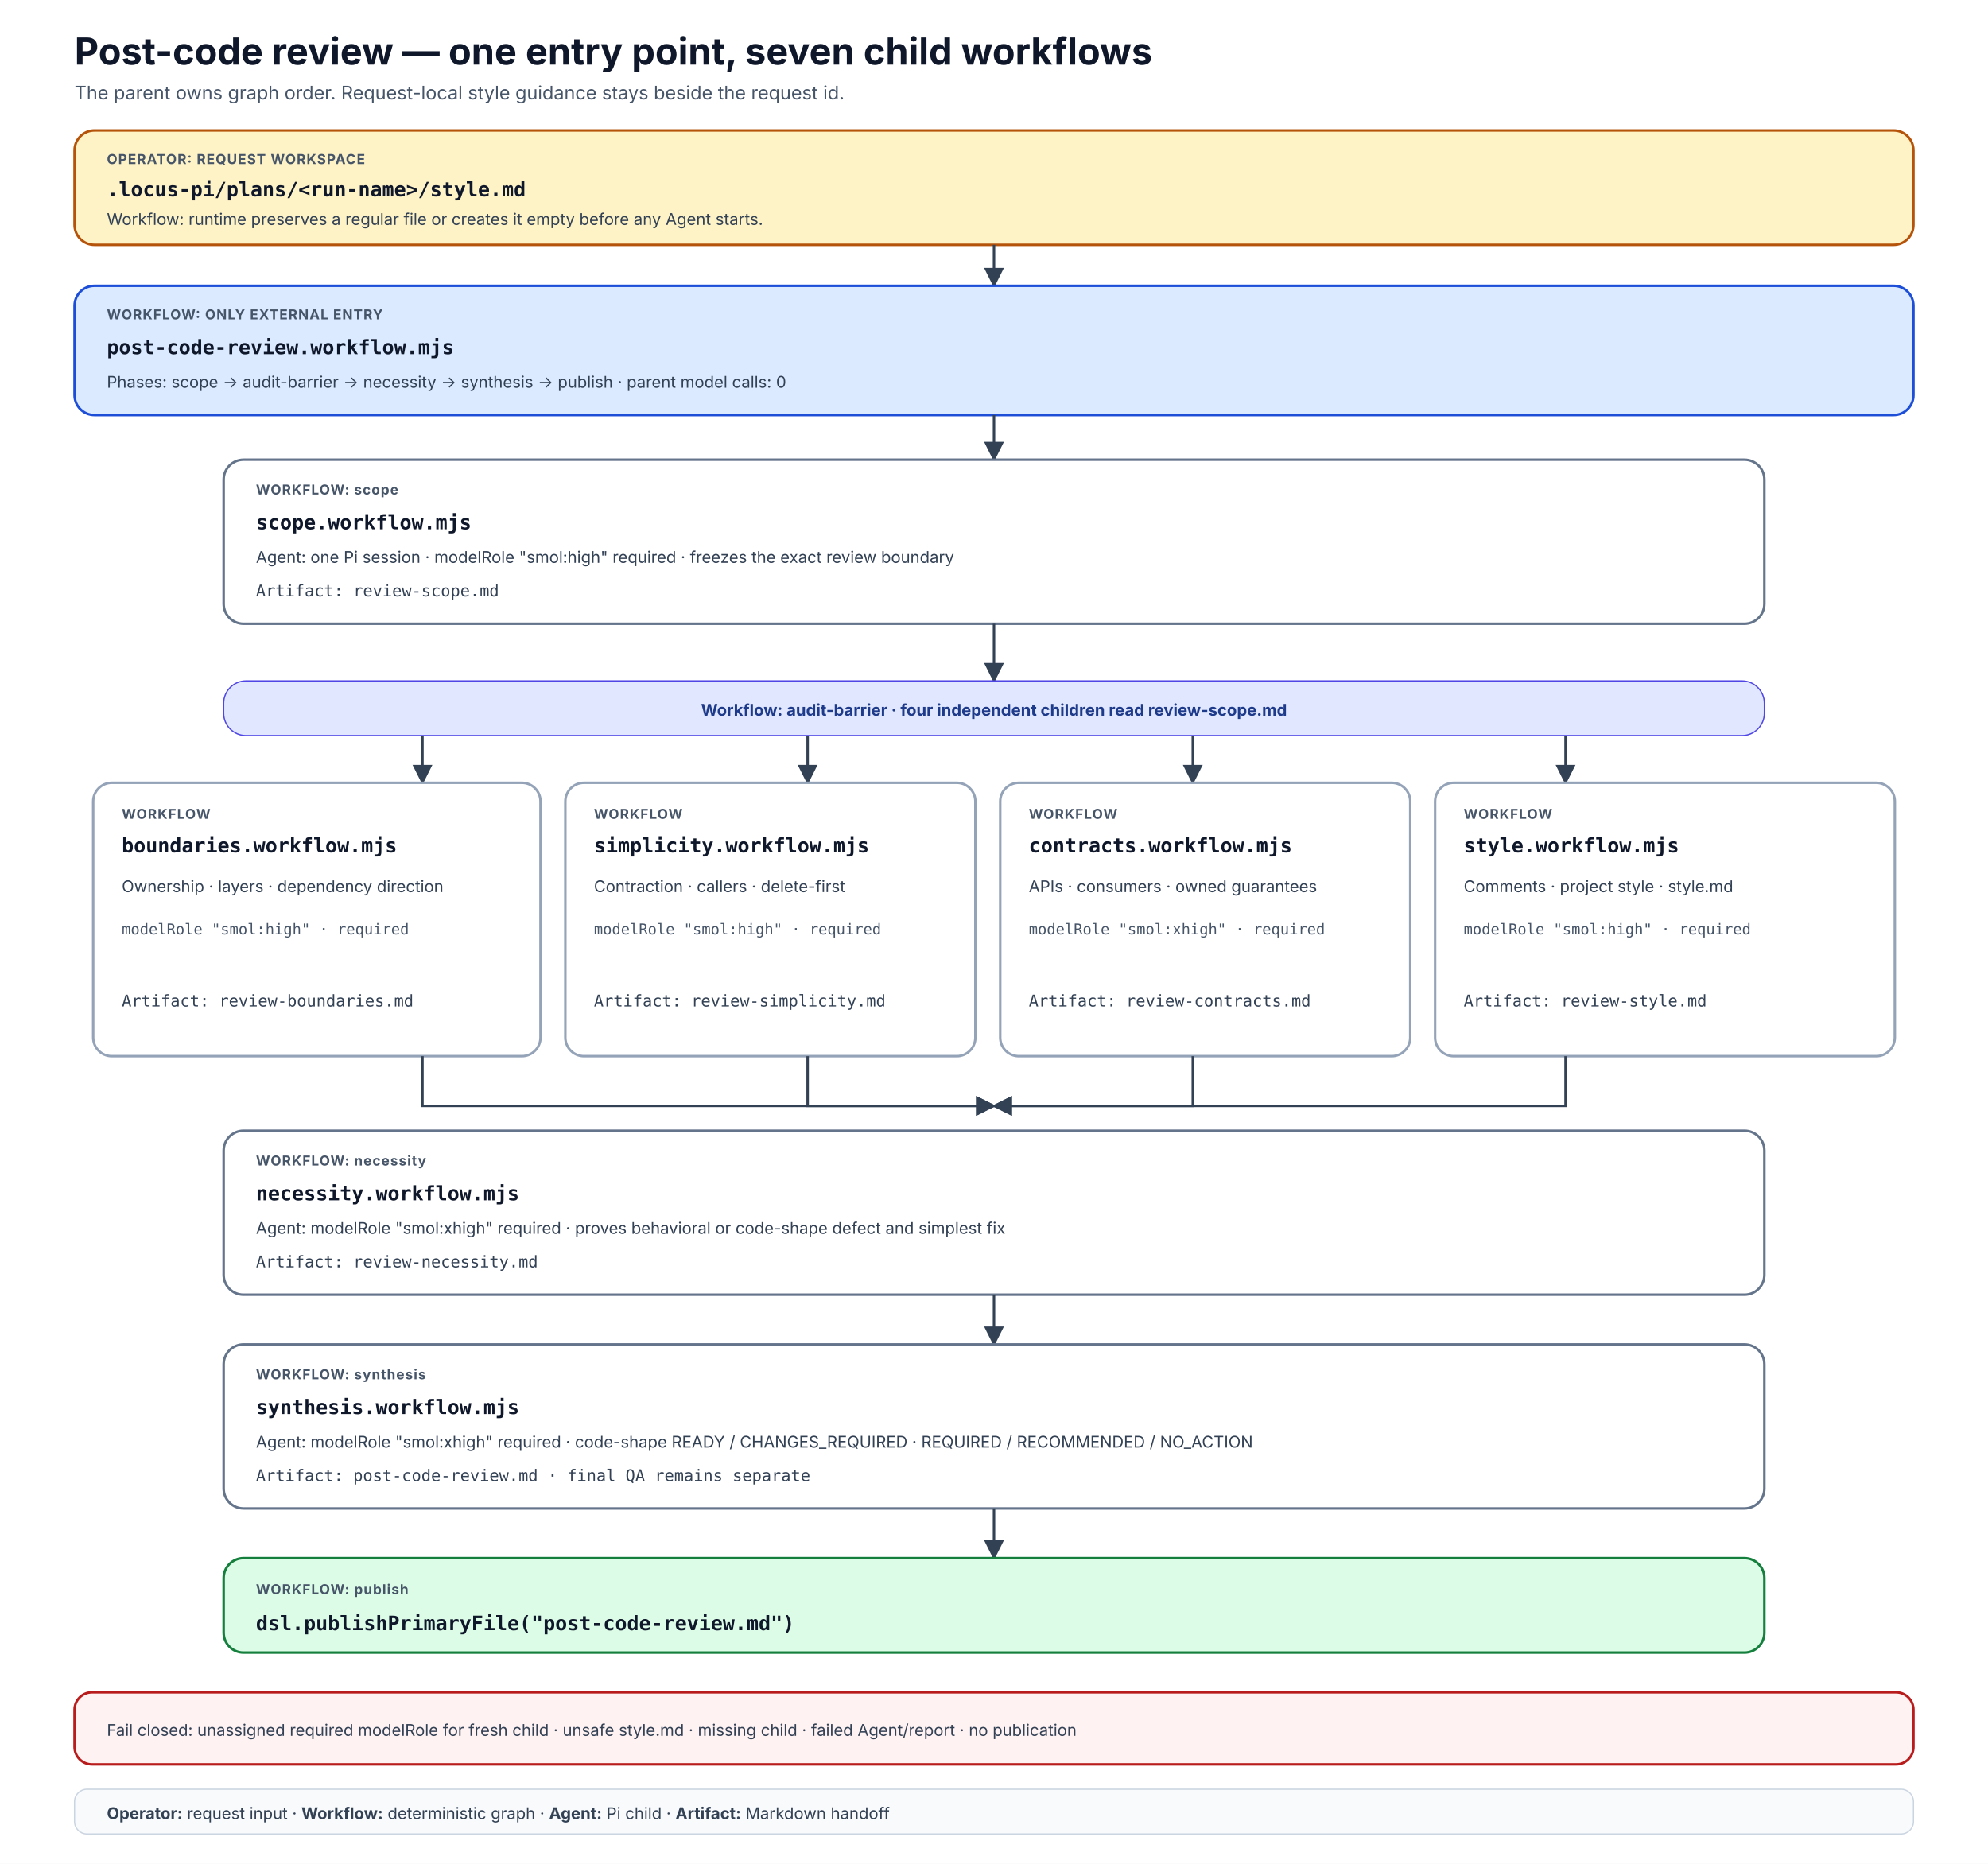
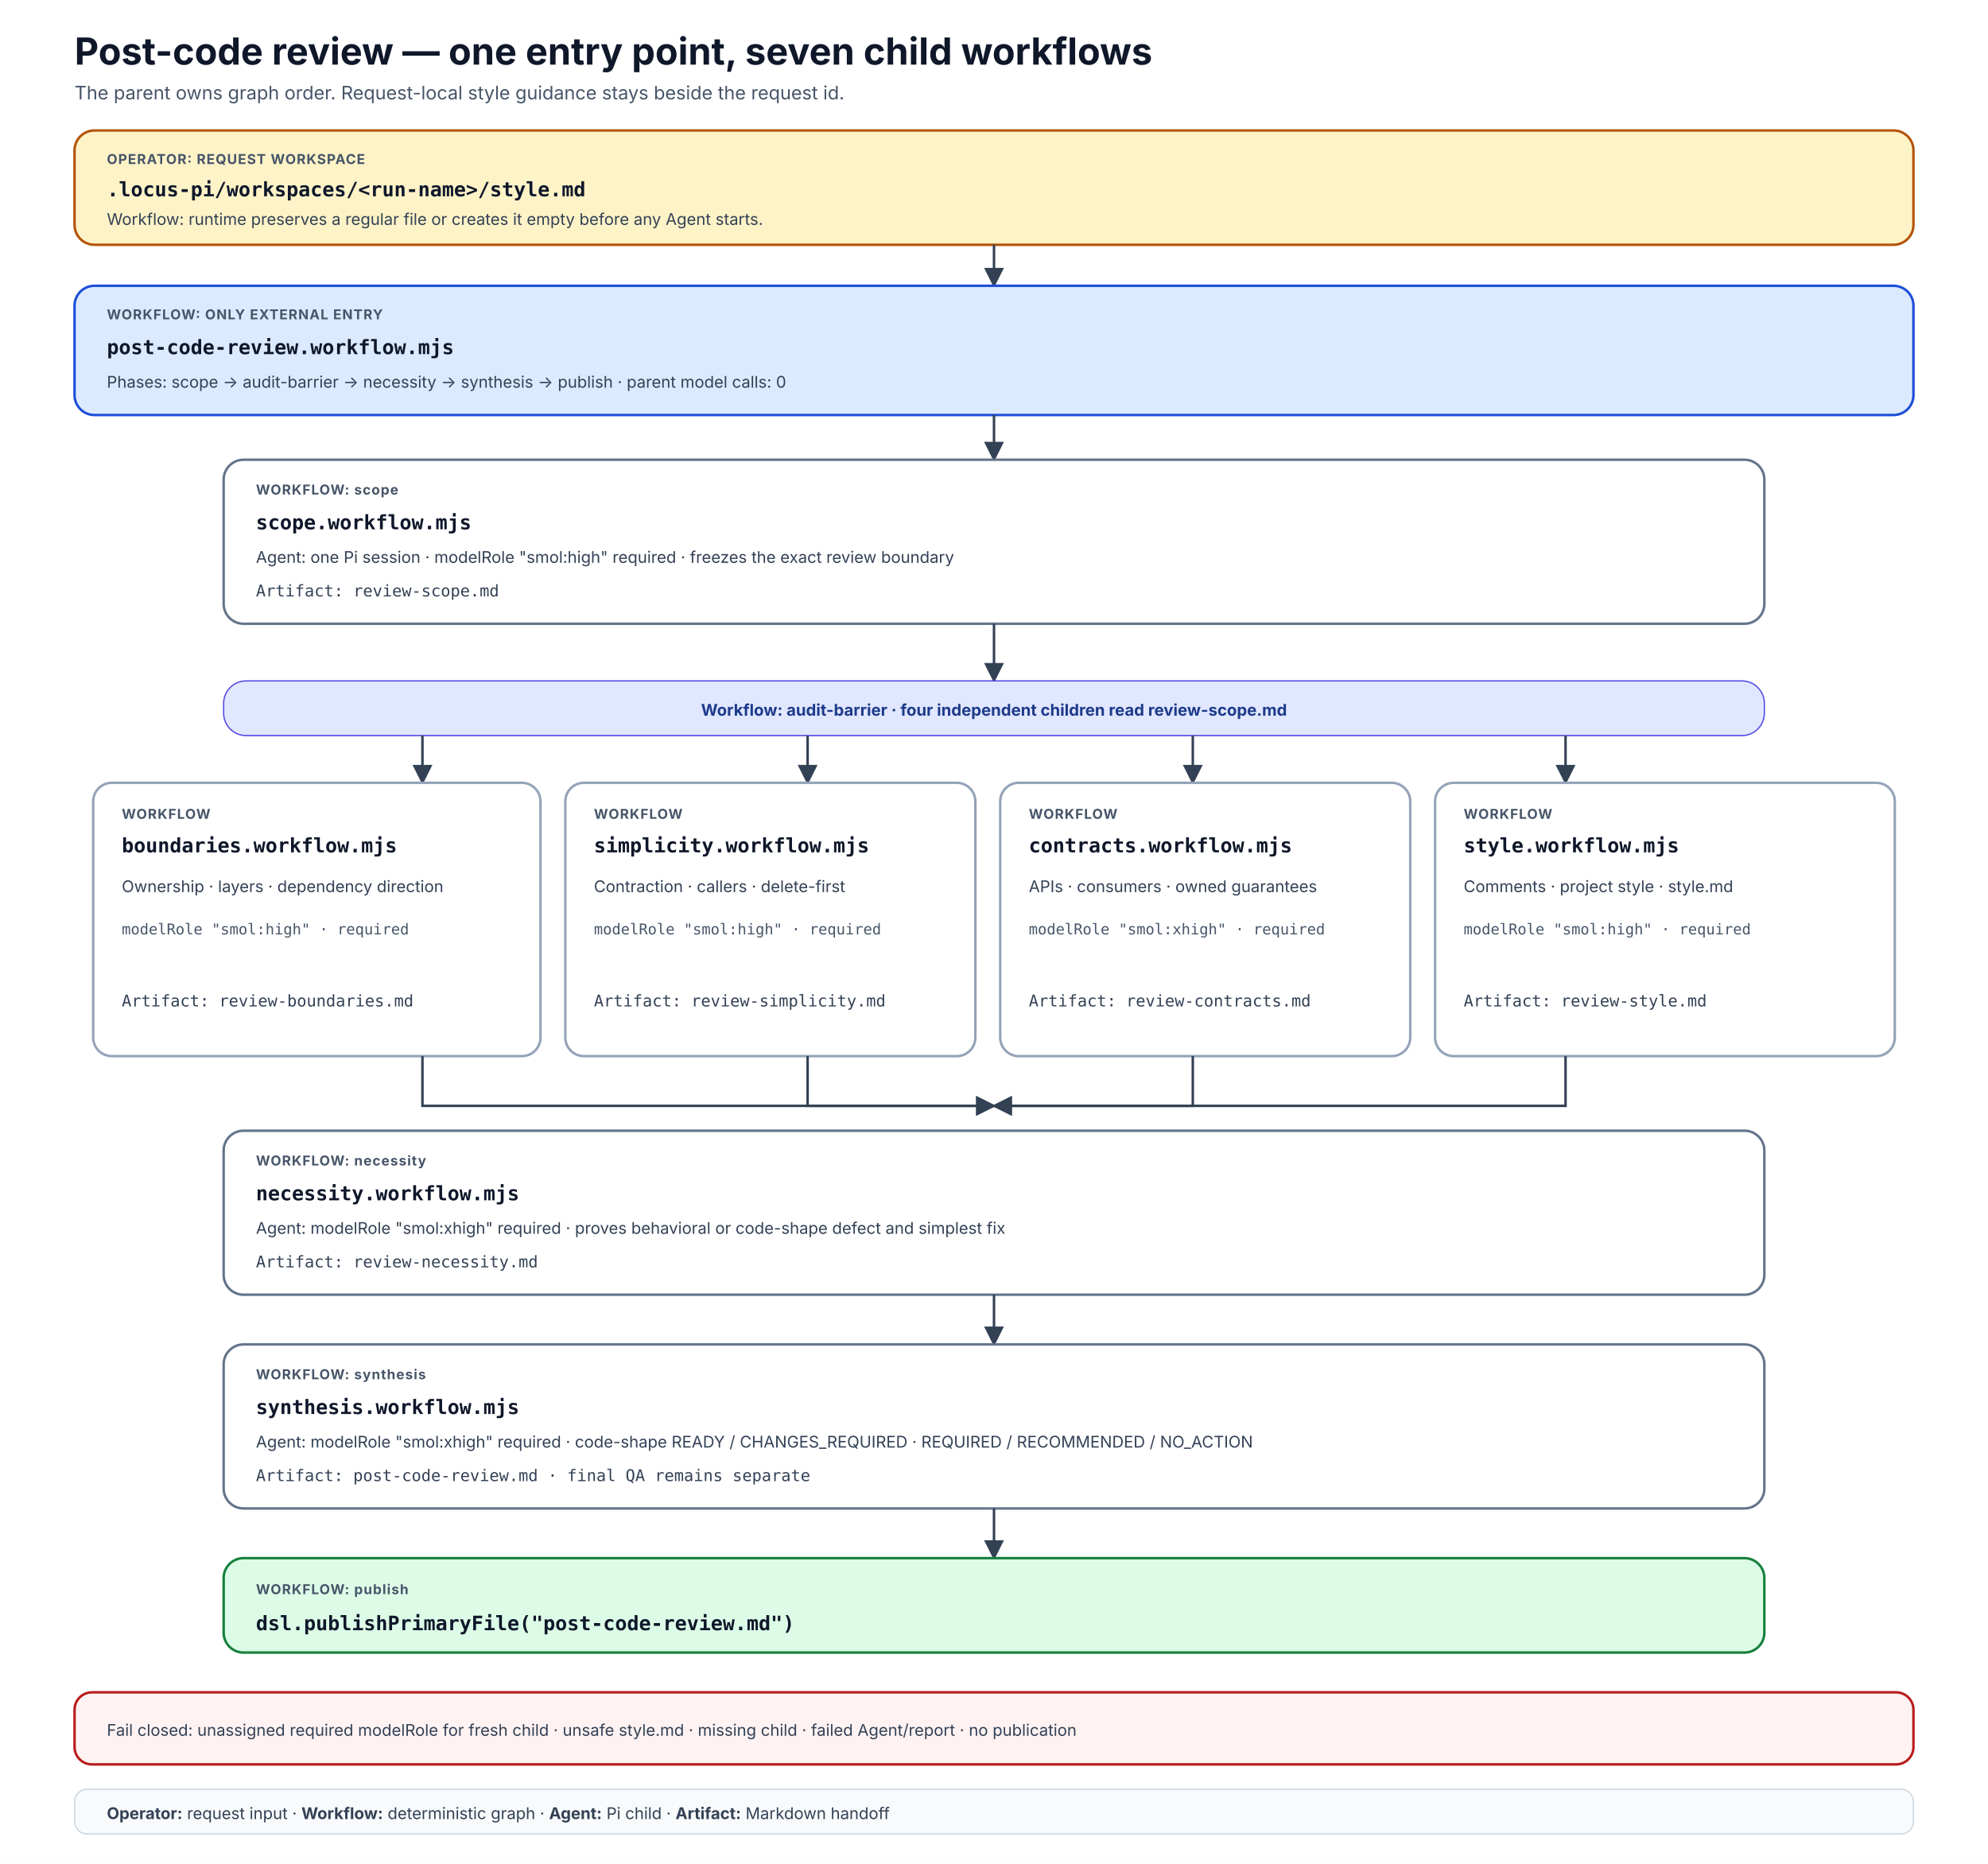
<svg xmlns="http://www.w3.org/2000/svg" width="1600" height="1500" viewBox="0 0 1600 1500" role="img" aria-labelledby="title desc">
  <defs>
    <marker id="arrow" viewBox="0 0 10 10" refX="9" refY="5" markerWidth="8" markerHeight="8" orient="auto">
      <path d="M0 0 L10 5 L0 10 Z" fill="#334155" />
    </marker>
    <style>
      .sans{font-family:system-ui,-apple-system,"Segoe UI",sans-serif}.mono{font-family:ui-monospace,SFMono-Regular,Menlo,monospace}
      .h1{font-size:30px;font-weight:750;fill:#0f172a}.sub{font-size:15px;fill:#475569}.tag{font-size:11px;font-weight:750;letter-spacing:.06em;fill:#475569}
      .title{font-size:16px;font-weight:740;fill:#0f172a}.body{font-size:13px;fill:#334155}.small{font-size:12px;fill:#475569}
      .edge{fill:none;stroke:#334155;stroke-width:2;marker-end:url(#arrow)}.bar{font-size:13px;font-weight:700;fill:#1e3a8a;text-anchor:middle}
    </style>
  </defs>
  <rect width="1600" height="1500" fill="#fff" />
  <text x="60" y="52" class="sans h1">Post-code review — one entry point, seven child workflows</text>
  <text x="60" y="80" class="sans sub">The parent owns graph order. Request-local style guidance stays beside the request id.</text>
  <rect x="60" y="105" width="1480" height="92" rx="16" fill="#fef3c7" stroke="#b45309" stroke-width="2" />
  <text x="86" y="132" class="sans tag">OPERATOR: REQUEST WORKSPACE</text>
-   <text x="86" y="158" class="mono title">.locus-pi/plans/&lt;run-name&gt;/style.md</text>
+   <text x="86" y="158" class="mono title">.locus-pi/workspaces/&lt;run-name&gt;/style.md</text>
  <text x="86" y="181" class="sans body">Workflow: runtime preserves a regular file or creates it empty before any Agent starts.</text>
  <path d="M800 197 V230" class="edge" />
  <rect x="60" y="230" width="1480" height="104" rx="16" fill="#dbeafe" stroke="#1d4ed8" stroke-width="2" />
  <text x="86" y="257" class="sans tag">WORKFLOW: ONLY EXTERNAL ENTRY</text>
  <text x="86" y="285" class="mono title">post-code-review.workflow.mjs</text>
  <text x="86" y="312" class="sans body">Phases: scope → audit-barrier → necessity → synthesis → publish · parent model calls: 0</text>
  <path d="M800 334 V370" class="edge" />
  <rect x="180" y="370" width="1240" height="132" rx="16" fill="#fff" stroke="#64748b" stroke-width="2" />
  <text x="206" y="398" class="sans tag">WORKFLOW: scope</text>
  <text x="206" y="426" class="mono title">scope.workflow.mjs</text>
  <text x="206" y="453" class="sans body">Agent: one Pi session · modelRole "smol:high" required · freezes the exact review boundary</text>
  <text x="206" y="480" class="mono body">Artifact: review-scope.md</text>
  <path d="M800 502 V548" class="edge" />
  <rect x="180" y="548" width="1240" height="44" rx="18" fill="#e0e7ff" stroke="#4f46e5" />
  <text x="800" y="576" class="sans bar">Workflow: audit-barrier · four independent children read review-scope.md</text>
  <path d="M340 592 V630" class="edge" />
  <path d="M650 592 V630" class="edge" />
  <path d="M960 592 V630" class="edge" />
  <path d="M1260 592 V630" class="edge" />
  <rect x="75" y="630" width="360" height="220" rx="15" fill="#fff" stroke="#94a3b8" stroke-width="2" />
  <text x="98" y="659" class="sans tag">WORKFLOW</text>
  <text x="98" y="686" class="mono title">boundaries.workflow.mjs</text>
  <text x="98" y="718" class="sans body">Ownership · layers · dependency direction</text>
  <text x="98" y="752" class="mono small">modelRole "smol:high" · required</text>
  <text x="98" y="810" class="mono body">Artifact: review-boundaries.md</text>
  <rect x="455" y="630" width="330" height="220" rx="15" fill="#fff" stroke="#94a3b8" stroke-width="2" />
  <text x="478" y="659" class="sans tag">WORKFLOW</text>
  <text x="478" y="686" class="mono title">simplicity.workflow.mjs</text>
  <text x="478" y="718" class="sans body">Contraction · callers · delete-first</text>
  <text x="478" y="752" class="mono small">modelRole "smol:high" · required</text>
  <text x="478" y="810" class="mono body">Artifact: review-simplicity.md</text>
  <rect x="805" y="630" width="330" height="220" rx="15" fill="#fff" stroke="#94a3b8" stroke-width="2" />
  <text x="828" y="659" class="sans tag">WORKFLOW</text>
  <text x="828" y="686" class="mono title">contracts.workflow.mjs</text>
  <text x="828" y="718" class="sans body">APIs · consumers · owned guarantees</text>
  <text x="828" y="752" class="mono small">modelRole "smol:xhigh" · required</text>
  <text x="828" y="810" class="mono body">Artifact: review-contracts.md</text>
  <rect x="1155" y="630" width="370" height="220" rx="15" fill="#fff" stroke="#94a3b8" stroke-width="2" />
  <text x="1178" y="659" class="sans tag">WORKFLOW</text>
  <text x="1178" y="686" class="mono title">style.workflow.mjs</text>
  <text x="1178" y="718" class="sans body">Comments · project style · style.md</text>
  <text x="1178" y="752" class="mono small">modelRole "smol:high" · required</text>
  <text x="1178" y="810" class="mono body">Artifact: review-style.md</text>
  <path d="M340 850 V890 H800" class="edge" />
  <path d="M650 850 V890 H800" class="edge" />
  <path d="M960 850 V890 H800" class="edge" />
  <path d="M1260 850 V890 H800" class="edge" />
  <rect x="180" y="910" width="1240" height="132" rx="16" fill="#fff" stroke="#64748b" stroke-width="2" />
  <text x="206" y="938" class="sans tag">WORKFLOW: necessity</text>
  <text x="206" y="966" class="mono title">necessity.workflow.mjs</text>
  <text x="206" y="993" class="sans body">Agent: modelRole "smol:xhigh" required · proves behavioral or code-shape defect and simplest fix</text>
  <text x="206" y="1020" class="mono body">Artifact: review-necessity.md</text>
  <path d="M800 1042 V1082" class="edge" />
  <rect x="180" y="1082" width="1240" height="132" rx="16" fill="#fff" stroke="#64748b" stroke-width="2" />
  <text x="206" y="1110" class="sans tag">WORKFLOW: synthesis</text>
  <text x="206" y="1138" class="mono title">synthesis.workflow.mjs</text>
  <text x="206" y="1165" class="sans body">Agent: modelRole "smol:xhigh" required · code-shape READY / CHANGES_REQUIRED · REQUIRED / RECOMMENDED / NO_ACTION</text>
  <text x="206" y="1192" class="mono body">Artifact: post-code-review.md · final QA remains separate</text>
  <path d="M800 1214 V1254" class="edge" />
  <rect x="180" y="1254" width="1240" height="76" rx="16" fill="#dcfce7" stroke="#15803d" stroke-width="2" />
  <text x="206" y="1283" class="sans tag">WORKFLOW: publish</text>
  <text x="206" y="1312" class="mono title">dsl.publishPrimaryFile("post-code-review.md")</text>
  <rect x="60" y="1362" width="1480" height="58" rx="14" fill="#fef2f2" stroke="#b91c1c" stroke-width="2" />
  <text x="86" y="1397" class="sans body">Fail closed: unassigned required modelRole for fresh child · unsafe style.md · missing child · failed Agent/report · no publication</text>
  <rect x="60" y="1440" width="1480" height="36" rx="10" fill="#f8fafc" stroke="#cbd5e1" />
  <text x="86" y="1464" class="sans body">
    <tspan font-weight="700">Operator:</tspan> request input · <tspan font-weight="700">Workflow:</tspan> deterministic graph · <tspan font-weight="700">Agent:</tspan> Pi child · <tspan font-weight="700">Artifact:</tspan> Markdown handoff</text>
</svg>
